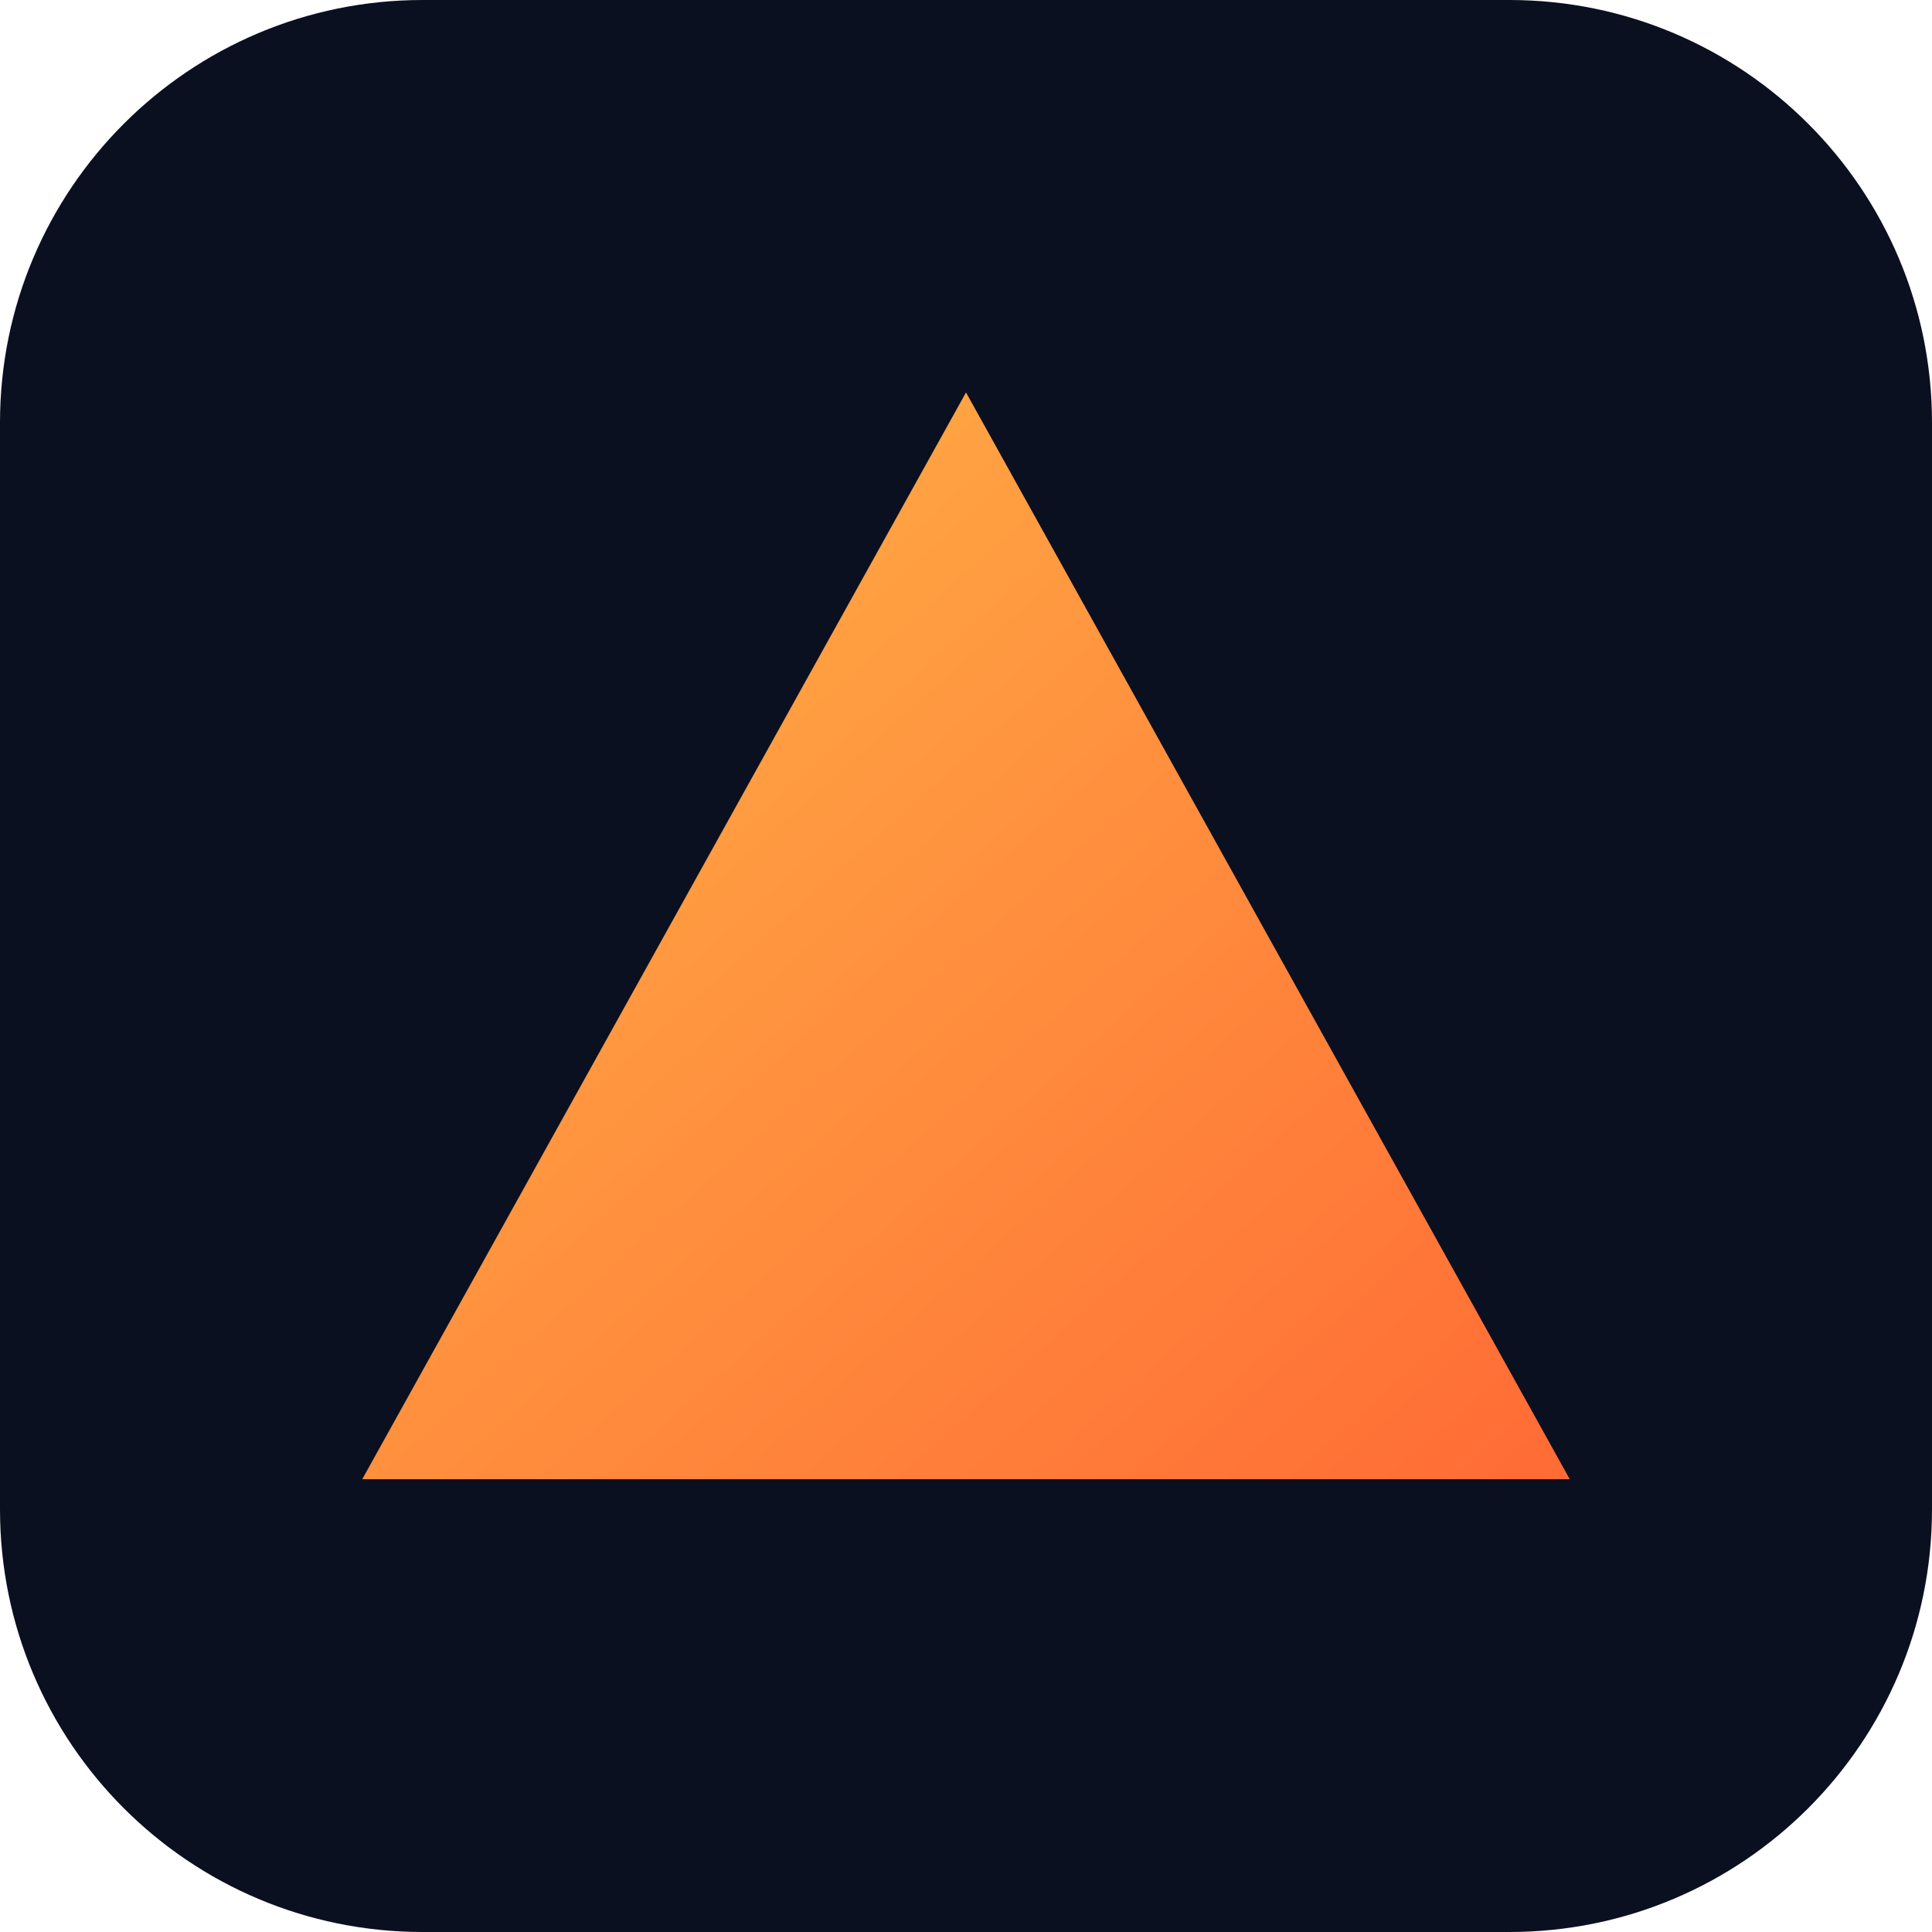
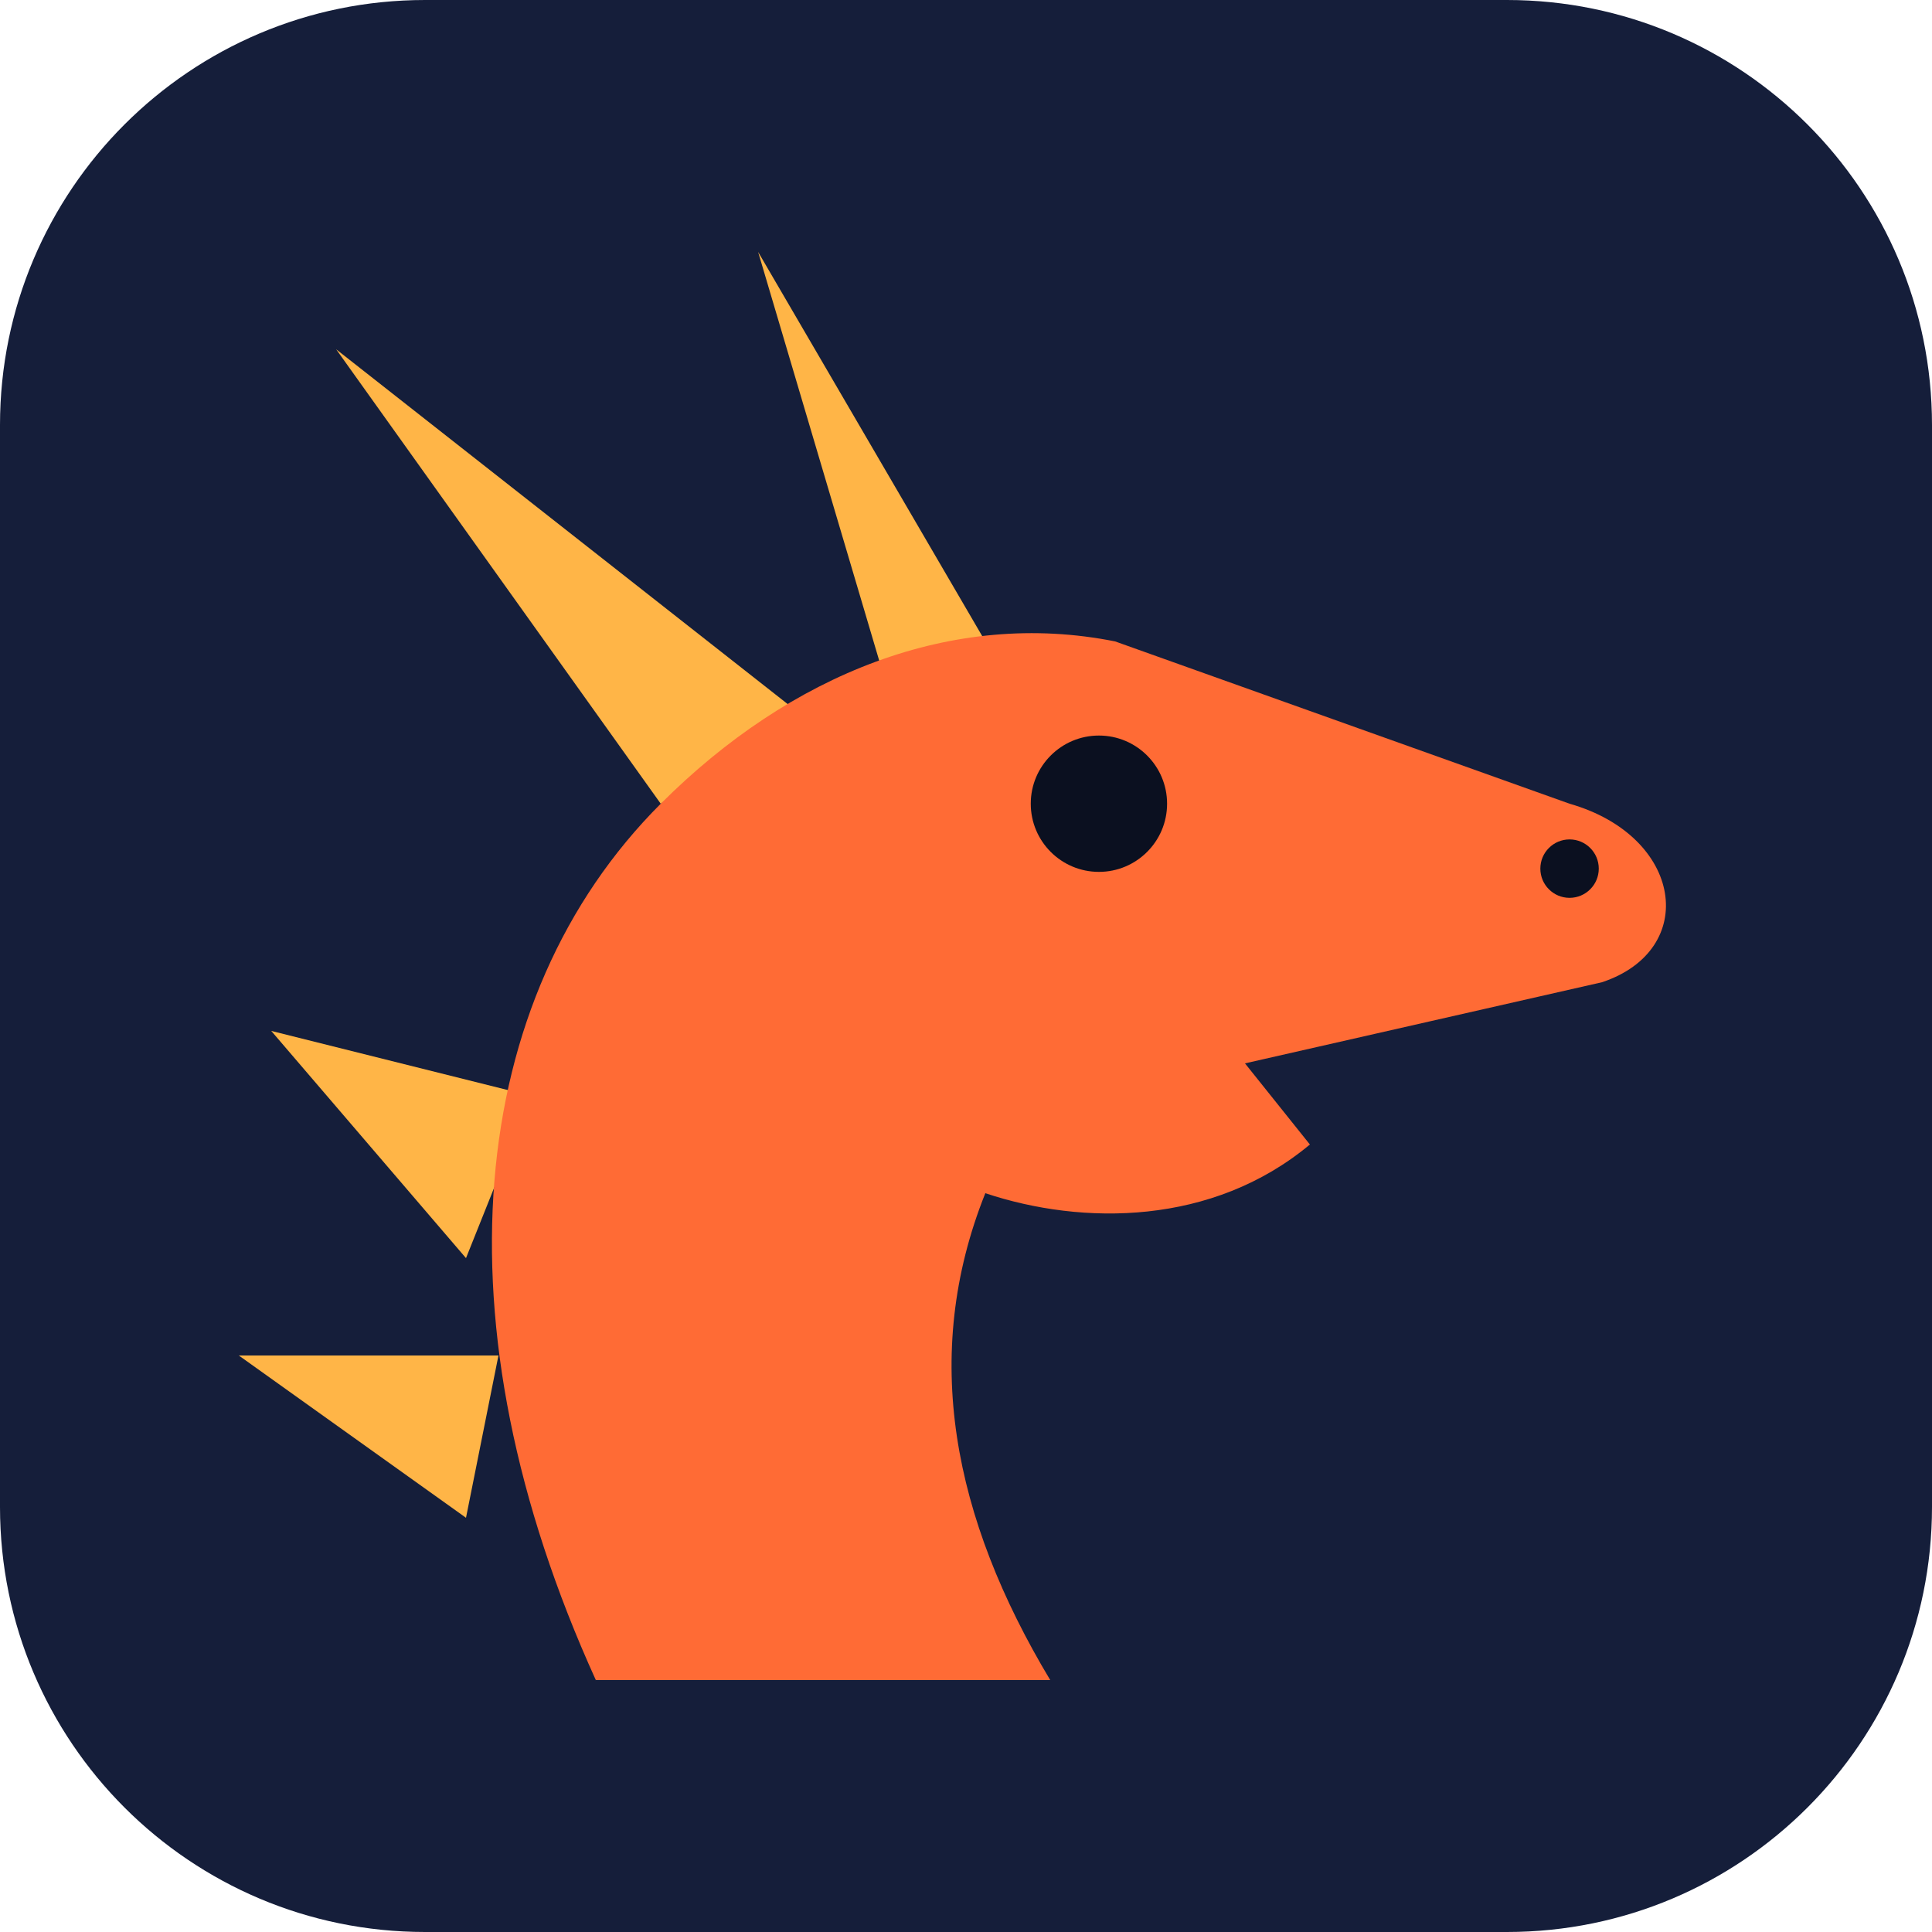
- <svg xmlns="http://www.w3.org/2000/svg" viewBox="0 0 64 64">
-   <defs>
-     <linearGradient id="g" x1="0" y1="0" x2="1" y2="1">
-       <stop offset="0" stop-color="#FFB547" />
-       <stop offset="1" stop-color="#FF6B35" />
-     </linearGradient>
-   </defs>
-   <rect width="64" height="64" rx="14" fill="#0B1020" />
-   <polygon points="32,13 52,49 12,49" fill="url(#g)" />
+ <svg xmlns="http://www.w3.org/2000/svg" viewBox="0 0 100 100" width="64" height="64">
+   <rect width="100" height="100" rx="22" fill="#151E3A" />
+   <g transform="translate(9,8) scale(0.84)">
+     <path d="M38 34 L10 12 L30 40 Z" fill="#FFB547" />
+     <path d="M50 30 L36 6 L44 33 Z" fill="#FFB547" />
+     <path d="M22 58 L6 54 L18 68 Z" fill="#FFB547" />
+     <path d="M20 74 L4 74 L18 84 Z" fill="#FFB547" />
+     <path d="M26 94 C16 72 18 52 30 40 C38 32 48 28 58 30 L86 40 C93 42 94 49 88 51 L66 56 L70 61 C64 66 56 66 50 64 C46 74 48 84 54 94 Z" fill="#FF6B35" />
+     <circle cx="57" cy="40" r="4.2" fill="#0B1020" />
+     <circle cx="86" cy="44" r="1.8" fill="#0B1020" />
+   </g>
</svg>
